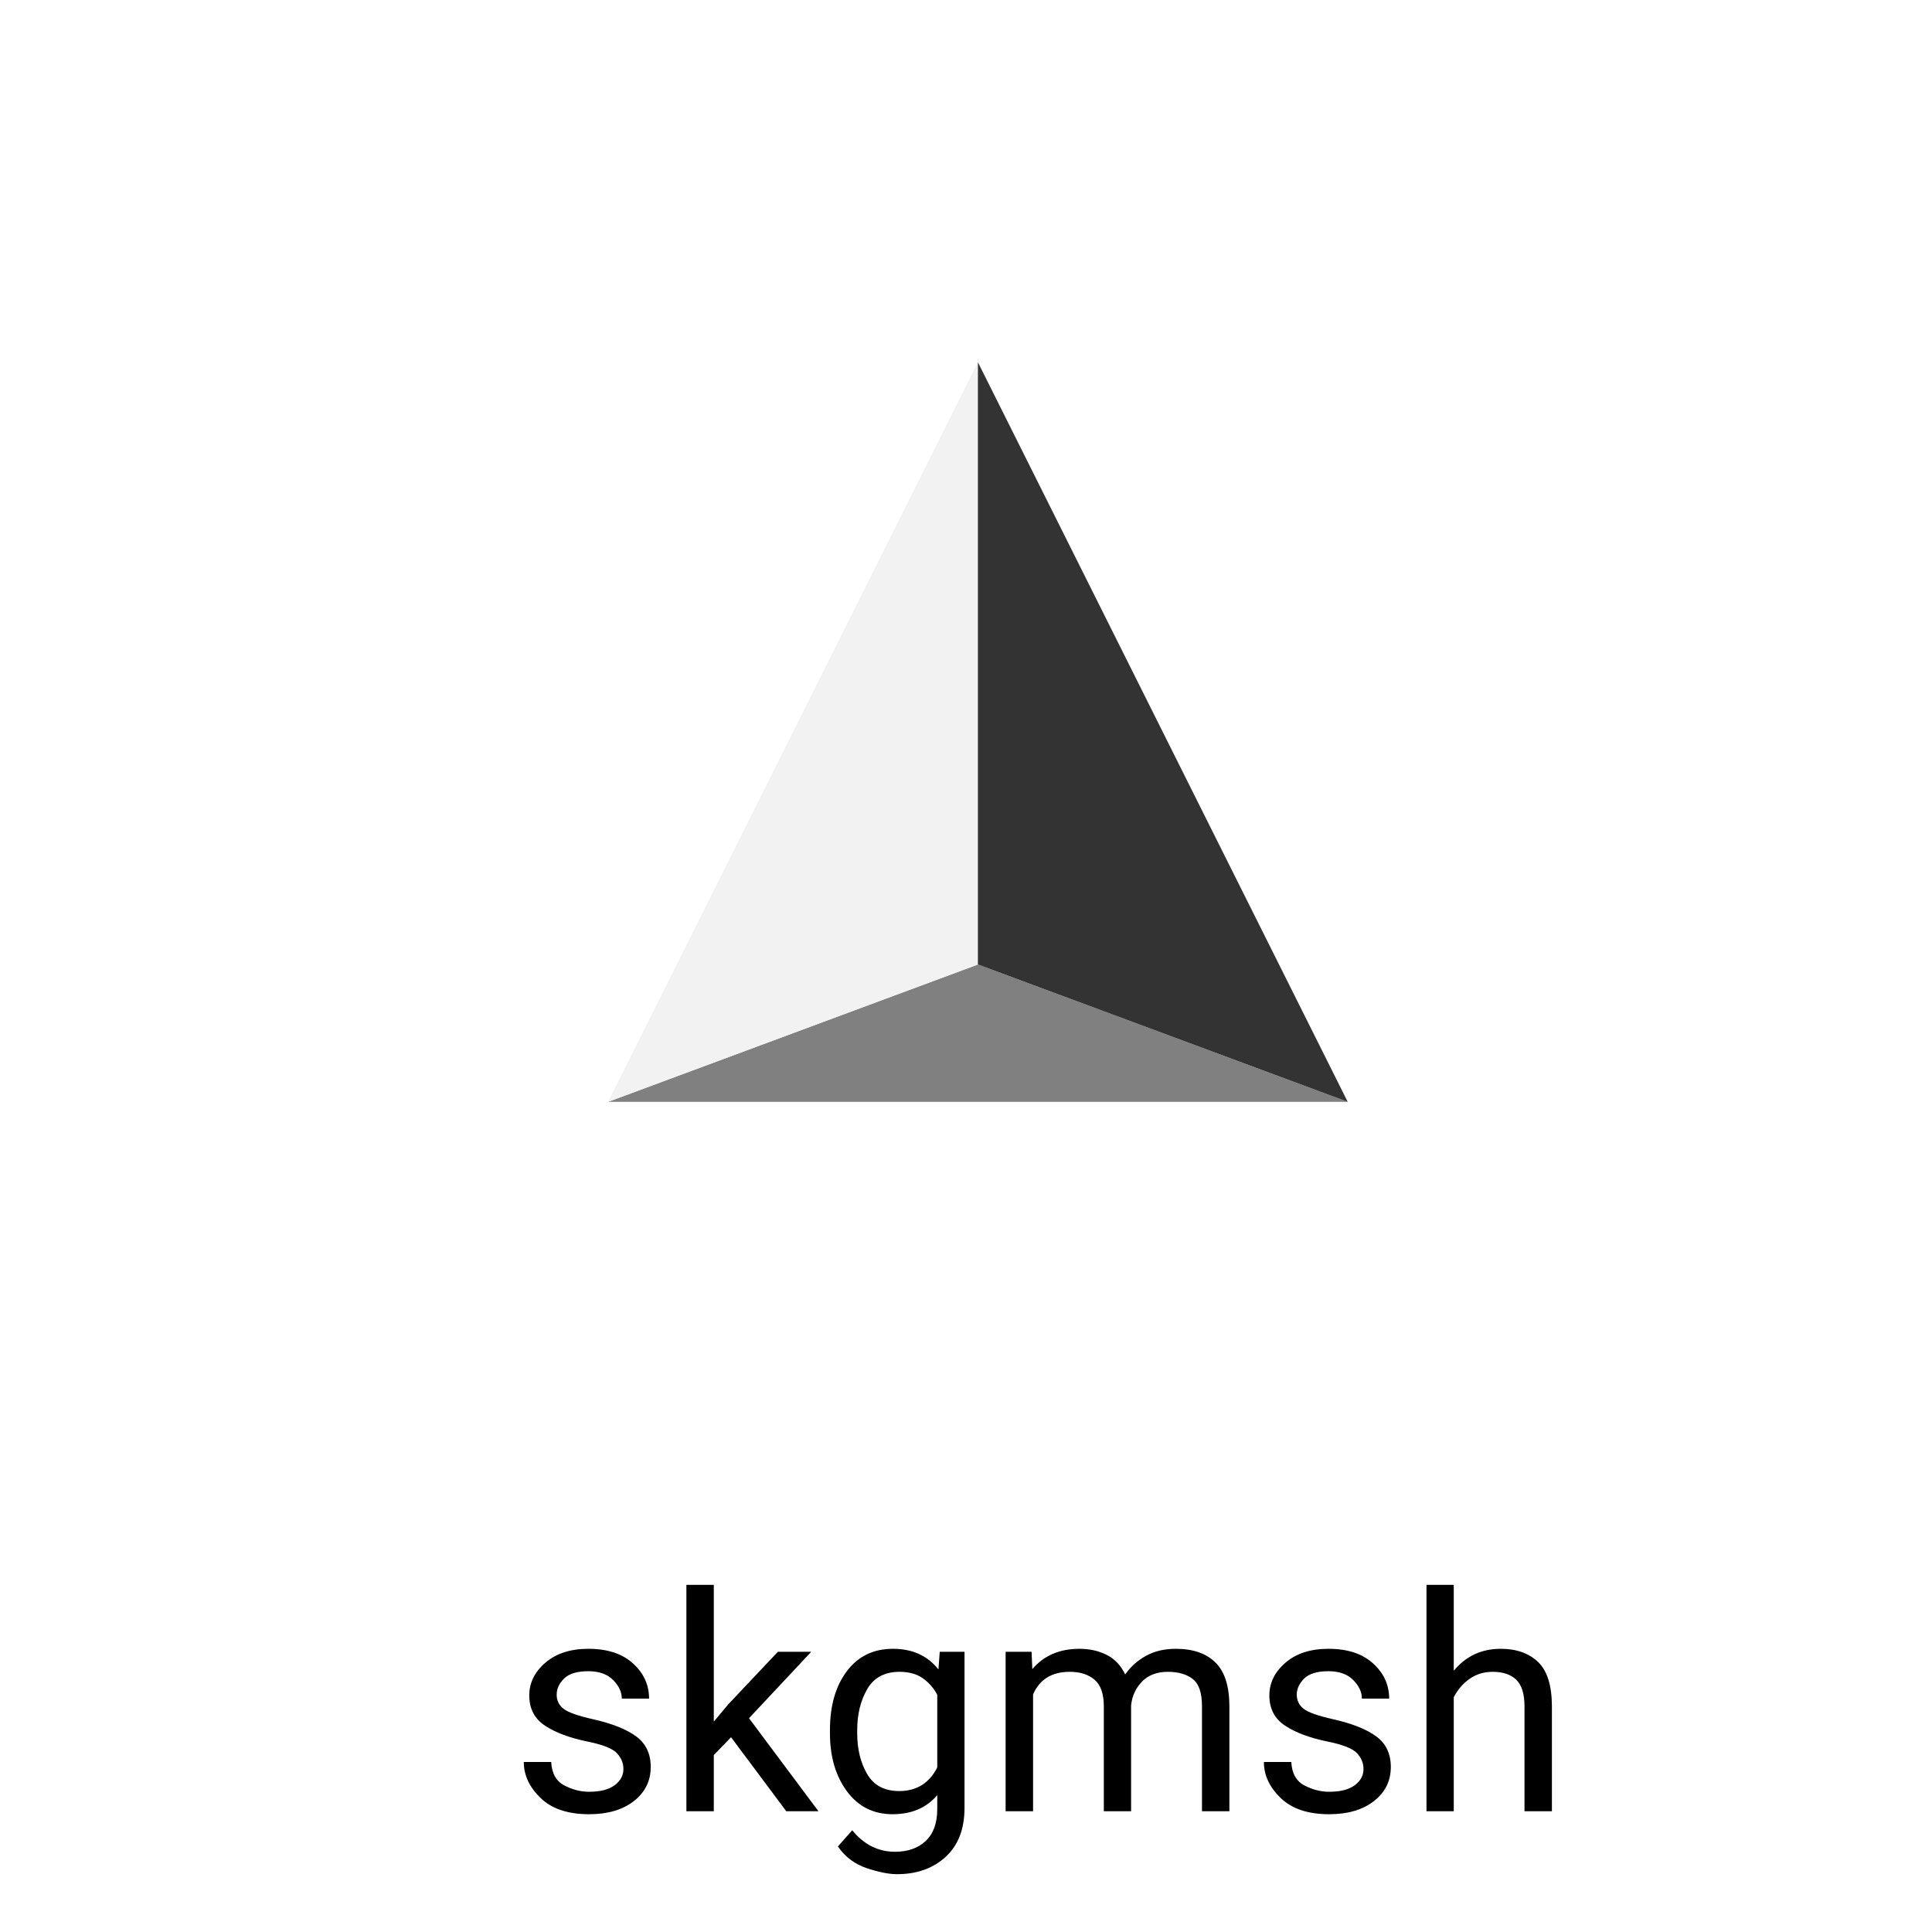
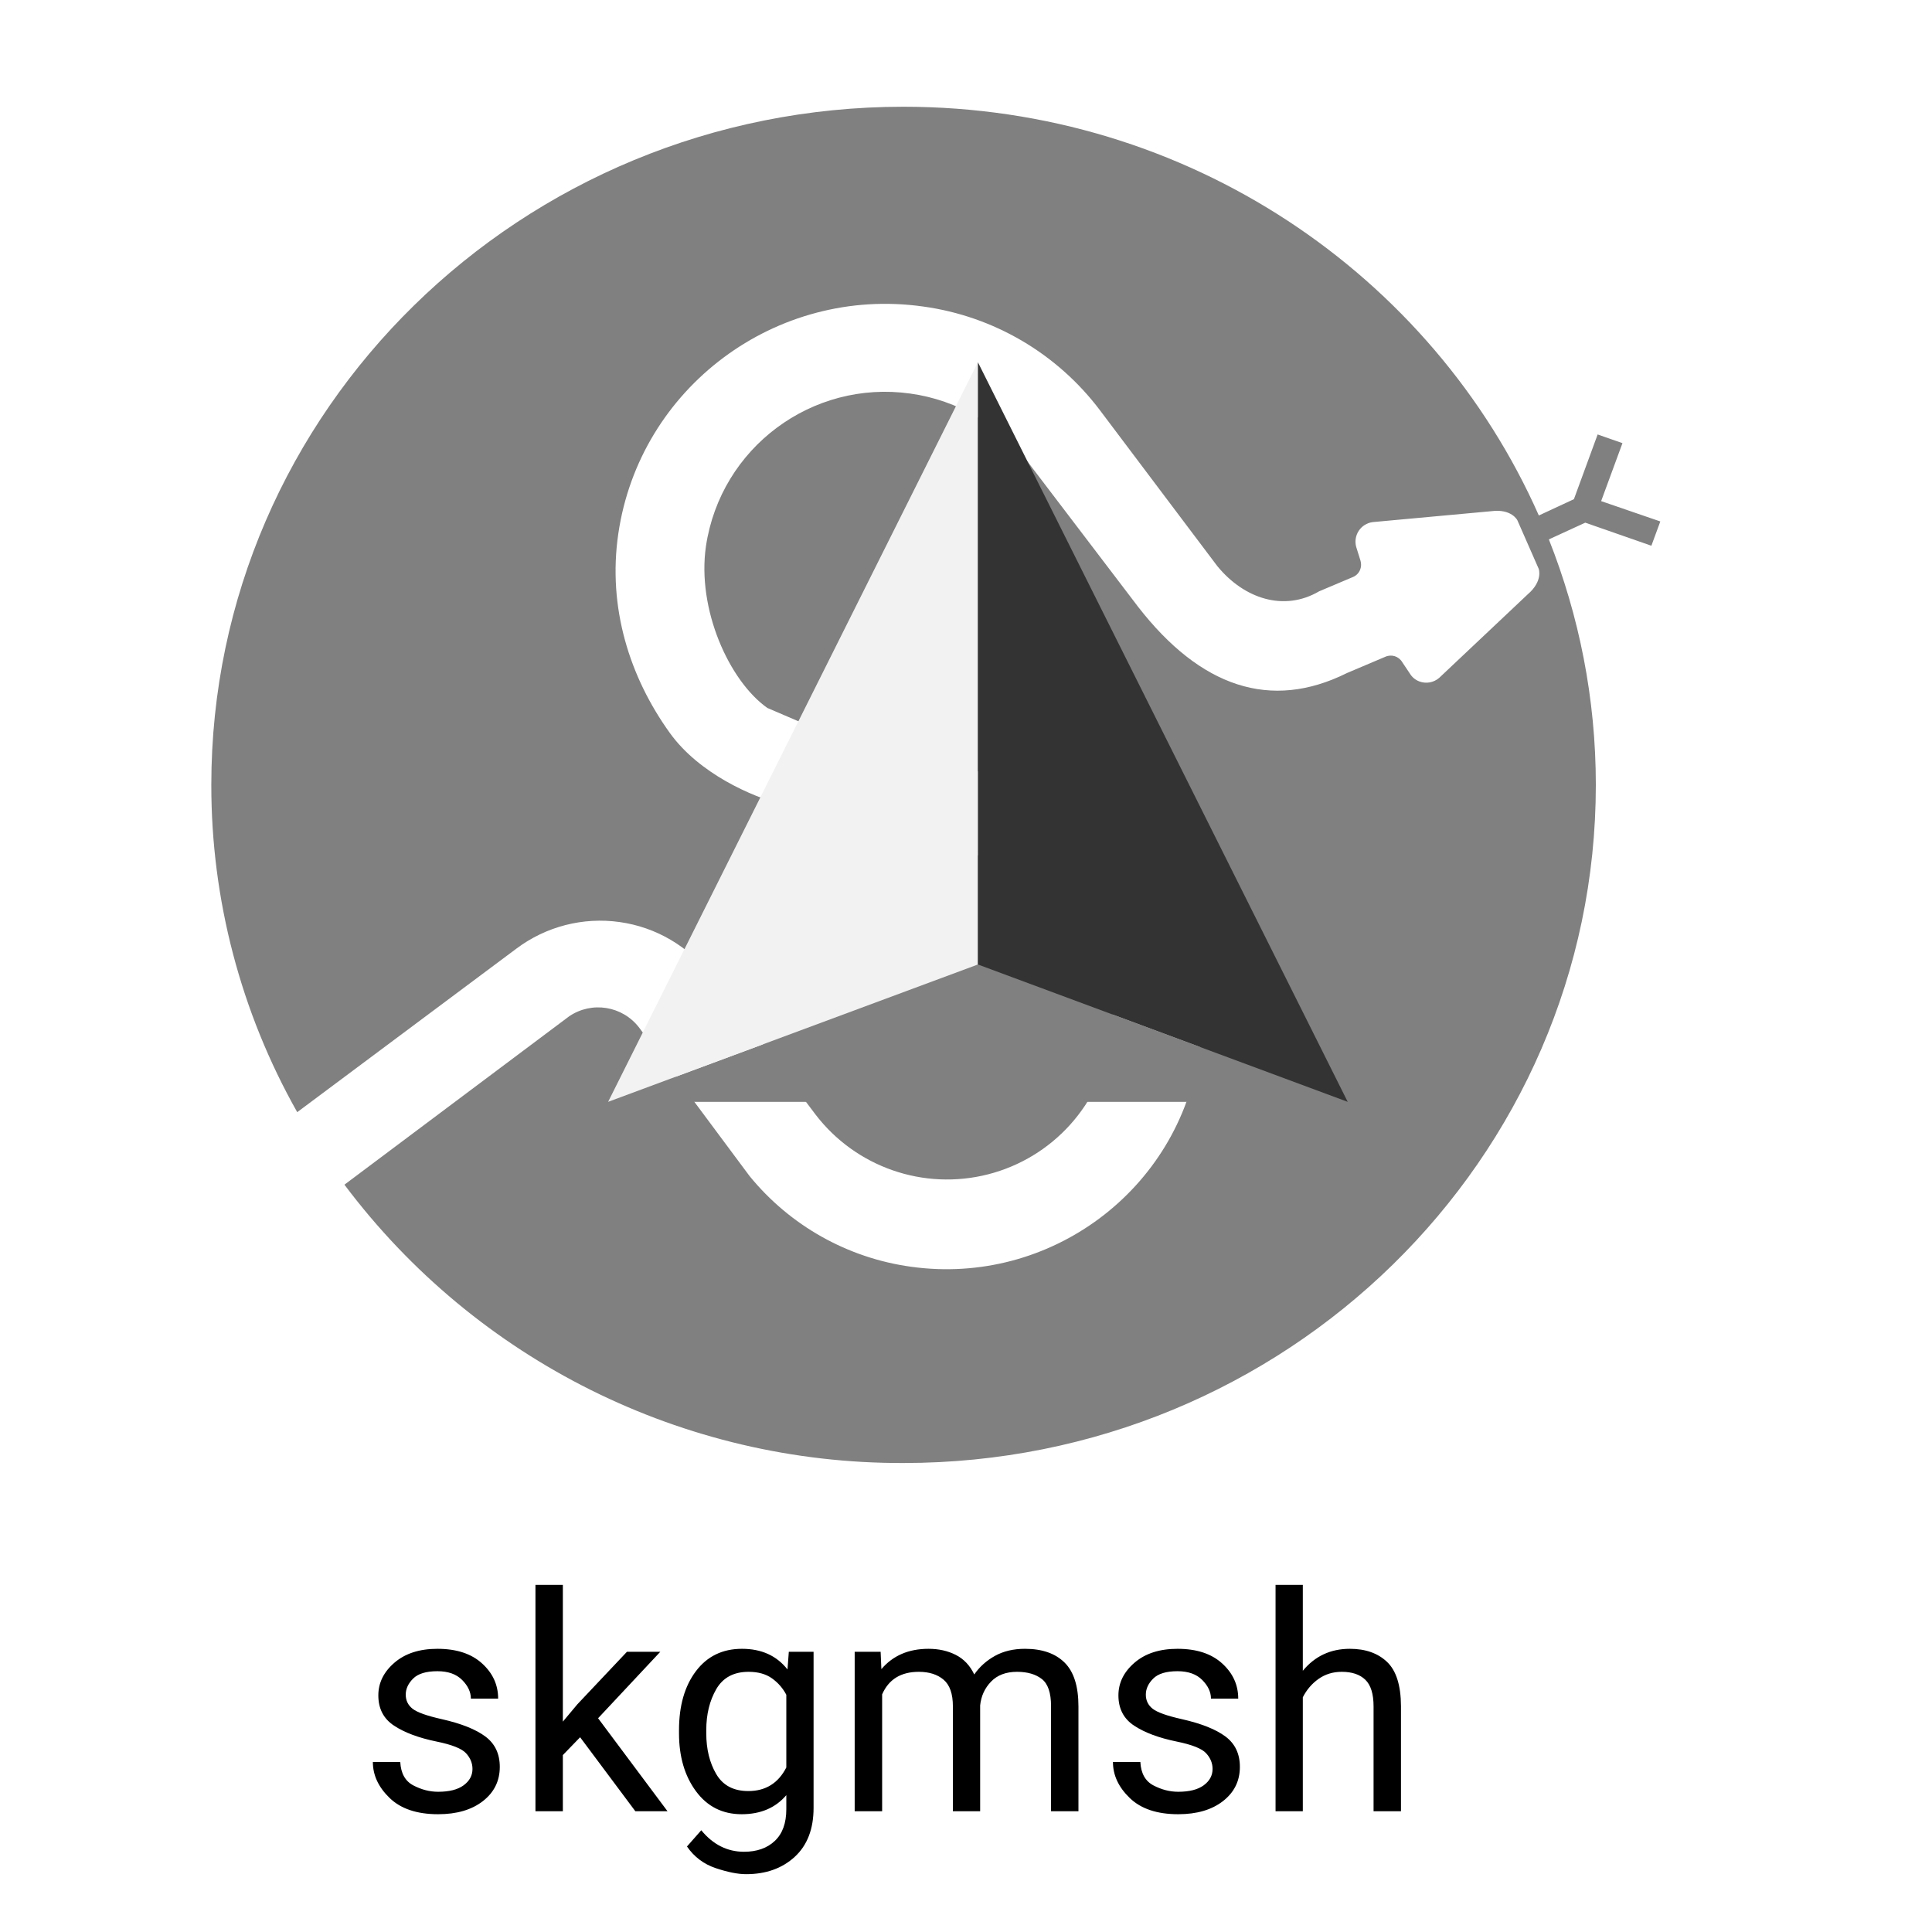
<svg xmlns="http://www.w3.org/2000/svg" viewBox="-20 -20 540 640" text-anchor="middle" version="1.1" width="800" height="800">
+   <g transform="scale(20)">
+     <path style="fill:#808080;fill-opacity:1;stroke:none;stroke-width:0" d="M15.697 13.496c-.784-1.072-1.982-1.519-3.694-1.88l-1.592-.375-1.201-.515c-.631-.446-1.17-1.634-1.017-2.681a3 3 0 0 1 3.386-2.526 2.962 2.962 0 0 1 1.962 1.155L15.35 9.05c1.033 1.33 2.195 1.727 3.459 1.098l.637-.27a.22.22 0 0 1 .278.087l.127.19a.311.311 0 0 0 .156.131.326.326 0 0 0 .33-.058l1.467-1.384c.257-.22.182-.422.182-.422l-.354-.806s-.097-.193-.431-.149l-1.968.181a.327.327 0 0 0-.27.411l.071.227c.014.047.014.1-.005.148a.219.219 0 0 1-.124.125l-.556.235c-.582.341-1.244.123-1.686-.417l-.505-.67-1.438-1.91a4.421 4.421 0 0 0-2.929-1.72C9.355 3.733 7.095 5.42 6.741 7.84c-.179 1.22.187 2.375.855 3.302.485.674 1.373 1.06 1.854 1.18l1.262.36 1.208.277c.166.04.634.155.91.255.256.092.845.31 1.324.701.572.582.875 1.413.746 2.284a2.744 2.744 0 0 1-4.897 1.255l-1.726-2.292a2.294 2.294 0 0 0-1.514-.89 2.31 2.31 0 0 0-1.708.439l-3.632 2.71A11.002 11.002 0 0 1 0 12C0 5.798 5.133.768 11.465.768c4.715 0 8.761 2.788 10.523 6.77l.581-.27.393-1.072.411.144-.353.96.98.337-.148.402-1.095-.382-.603.277c.5 1.262.778 2.632.778 4.066 0 6.203-5.135 11.232-11.467 11.232a11.526 11.526 0 0 1-9.26-4.61l3.721-2.788a.855.855 0 0 1 1.163.19l1.826 2.455a4.186 4.186 0 0 0 2.673 1.502c2.302.322 4.439-1.273 4.773-3.563a4.14 4.14 0 0 0-.664-2.922" />
+   </g>
  <g transform="matrix(1, 0, 0, 1, -217.8543, 76.31001)">
    <path style="fill:#808080;fill-opacity:1;stroke:none;stroke-width:0" d="M 349.299 268.69 L 471.799 223.19 L 594.299 268.69 L 349.299 268.69 Z" />
    <path style="fill:#f2f2f2;fill-opacity:1;stroke:none;stroke-width:0" d="M 349.299 268.69 L 471.799 223.19 L 471.799 23.69 L 349.299 268.69 Z" />
    <path style="fill:#333333;fill-opacity:1;stroke:none;stroke-width:0" d="M 594.299 268.69 L 471.799 223.19 L 471.799 23.69 L 594.299 268.69 Z" />
  </g>
-   <text xml:space="preserve" style="font-size:100px;font-family:Roboto;fill:#000000;stroke:none" x="250" y="580">
+   <text xml:space="preserve" style="font-size:100px;font-family:Roboto;fill:#000000;stroke:none" x="200" y="580">
    <tspan> skgmsh </tspan>
  </text>
</svg>
